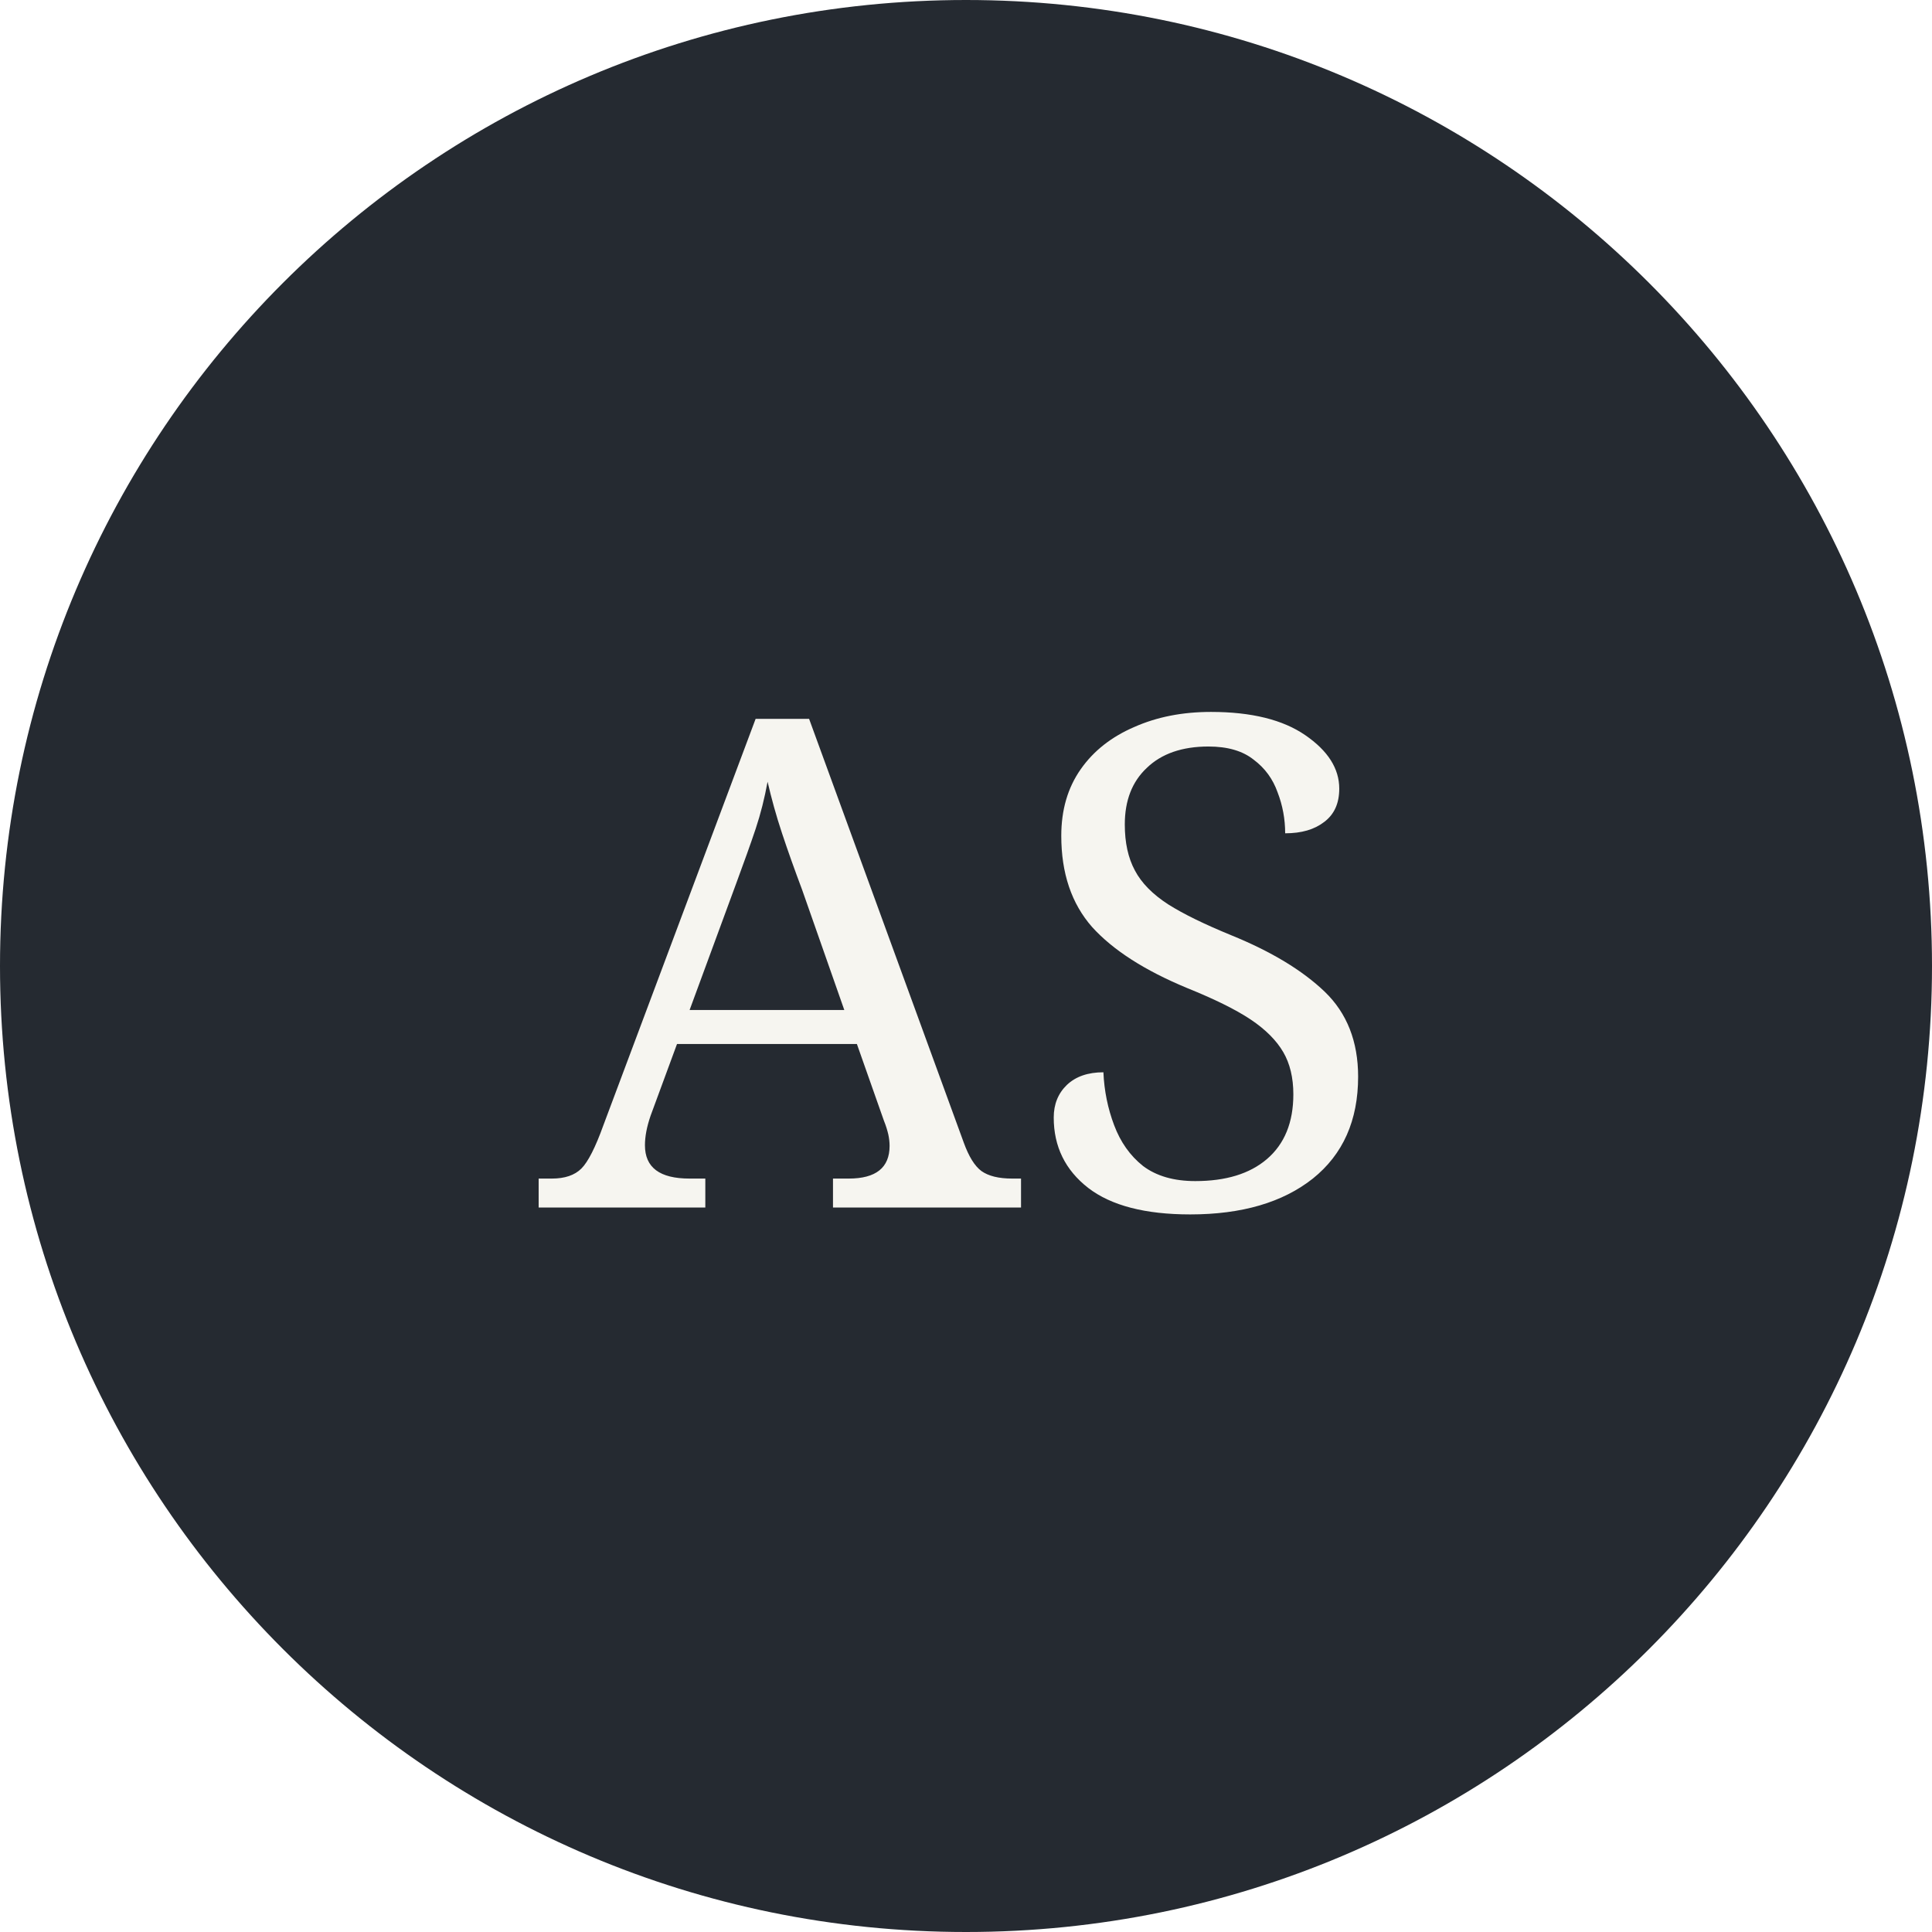
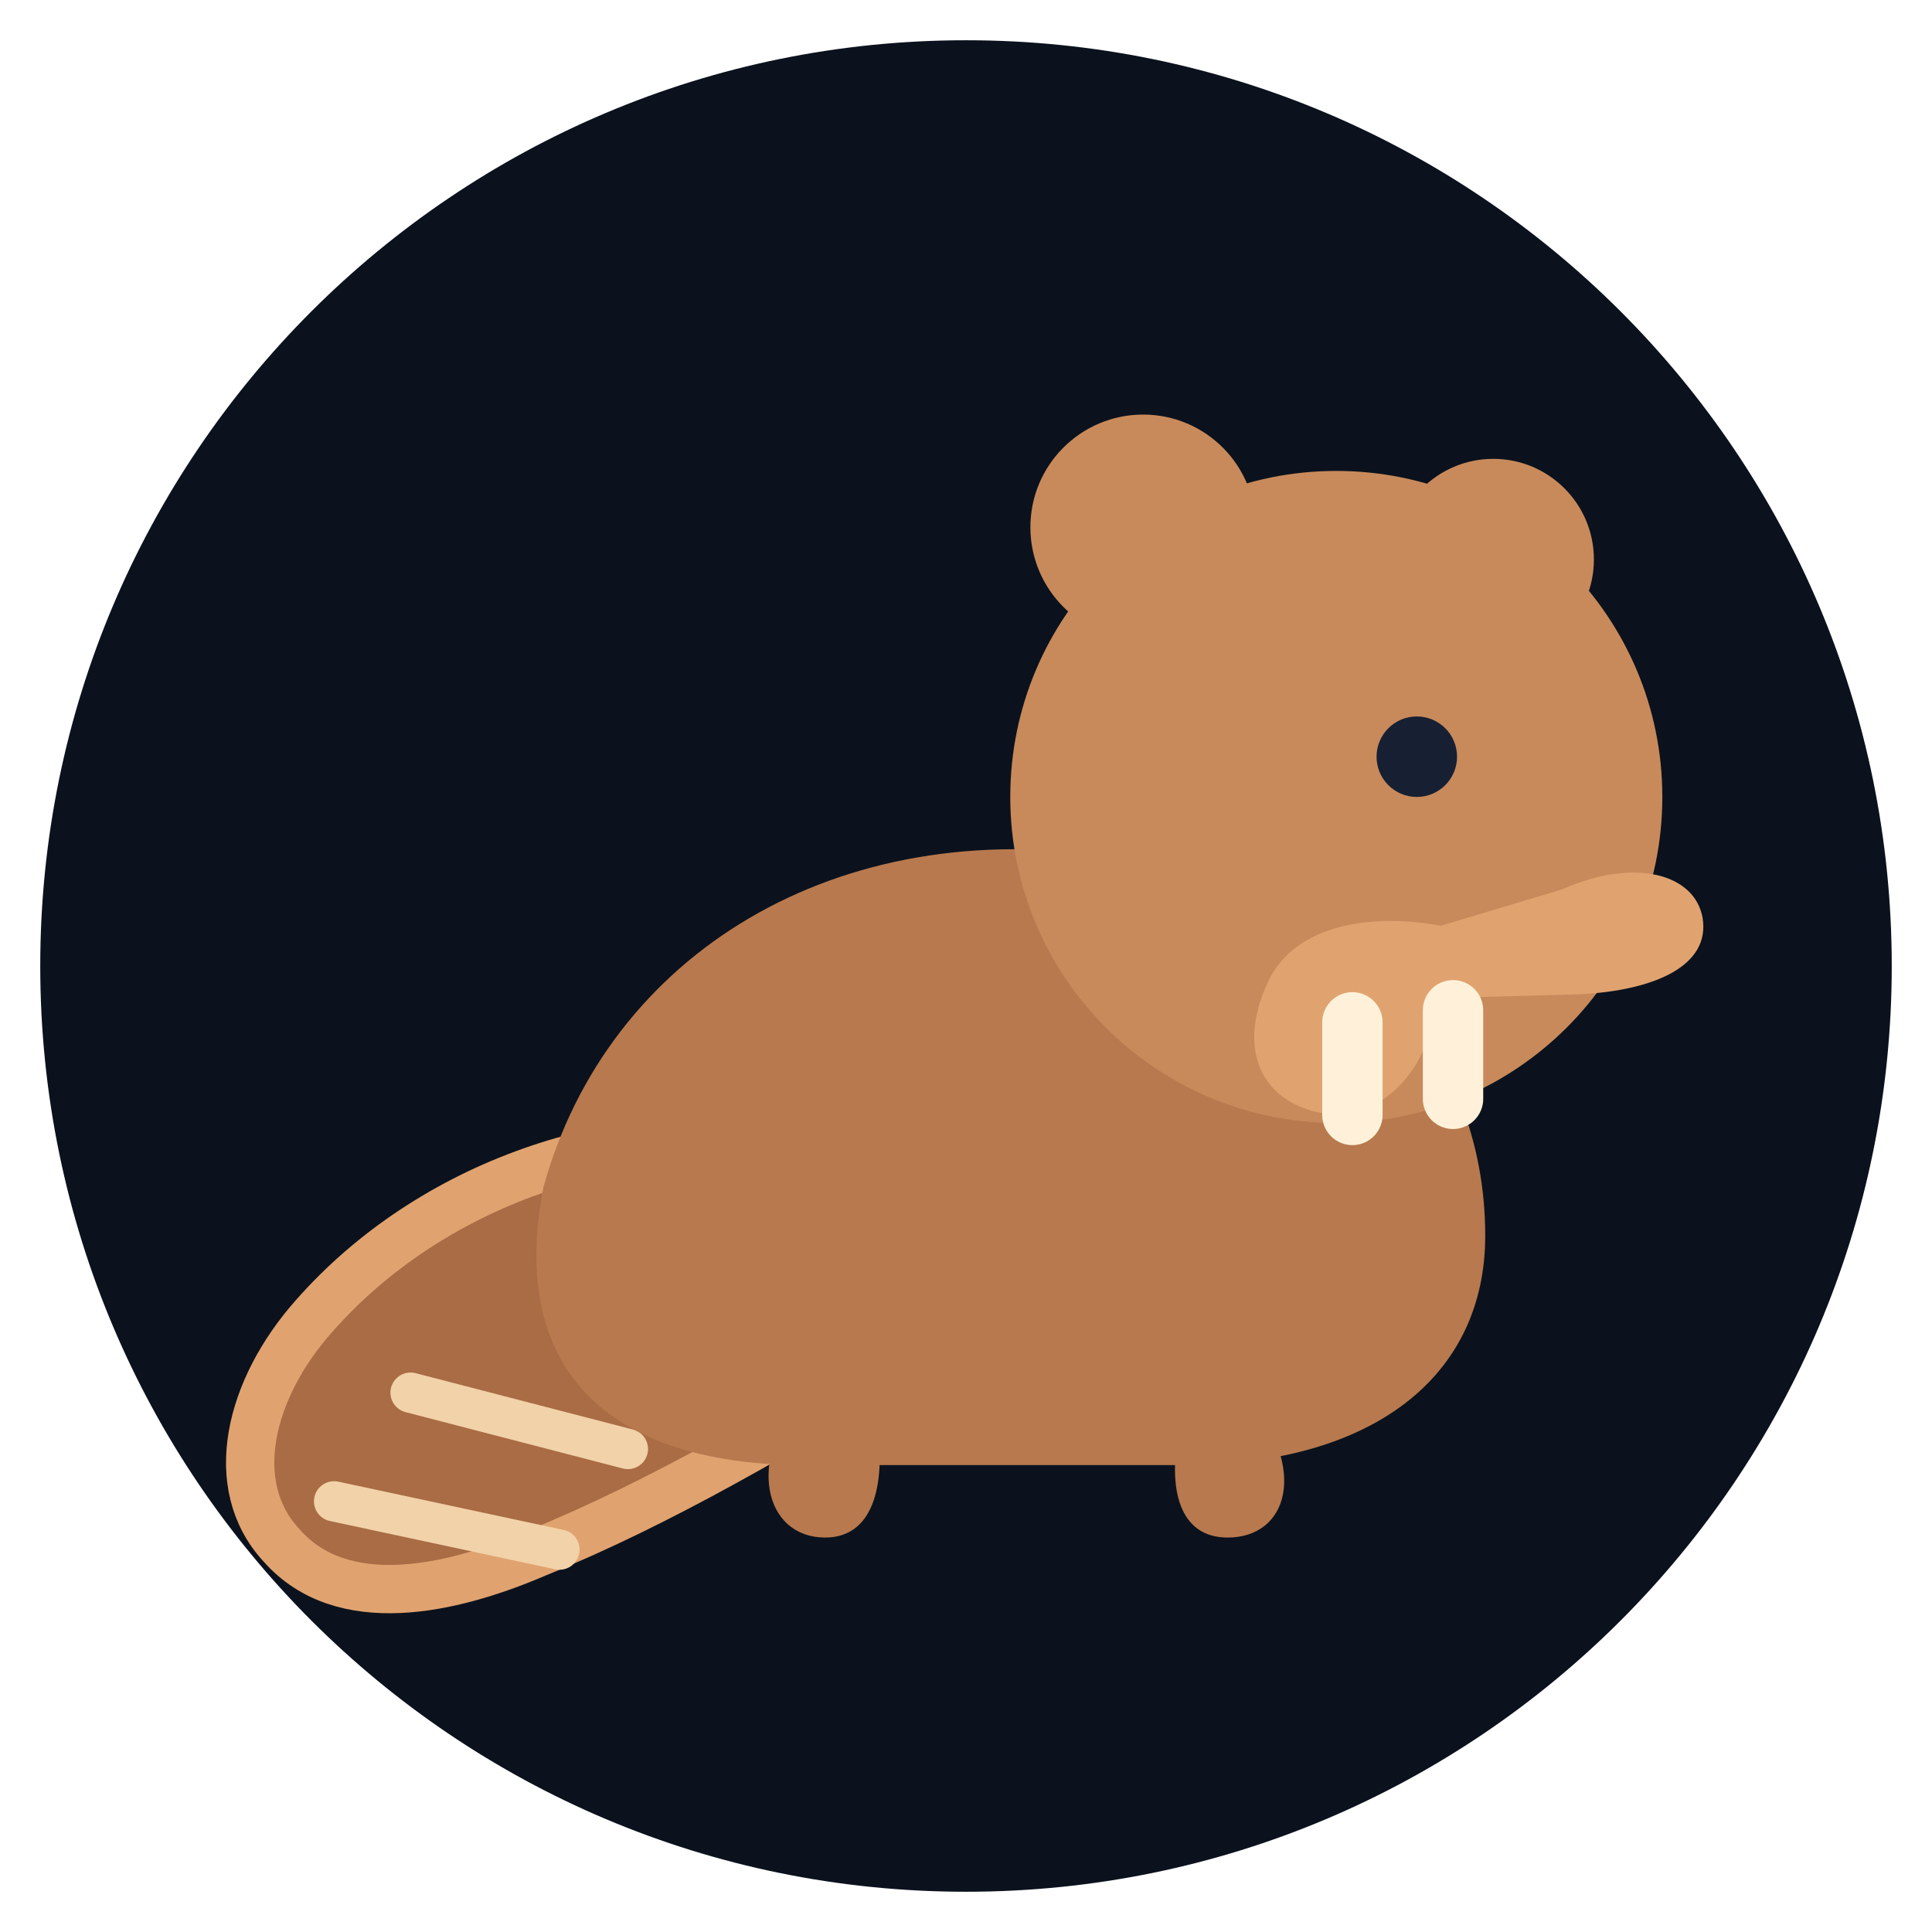
<svg xmlns="http://www.w3.org/2000/svg" viewBox="0 0 48 48">
-   <rect width="48" height="48" rx="24" fill="#252a31" />
-   <text x="24" y="30" fill="#f6f5f0" font-family="Georgia,serif" font-size="17" text-anchor="middle">AS</text>
+   <circle cx="24" cy="24" r="23" fill="#0b121d" />
+   <path d="M19.5 28.5c-4.1-.7-8.8.9-11.7 4.2-1.6 1.8-2.2 4.2-.8 5.7 1.5 1.7 4.2 1.1 6.3.2 3.2-1.3 6.2-3.1 9.2-4.9Z" fill="#a96c45" stroke="#e0a36f" stroke-width="1.2" />
+   <path d="m10.2 34.6 5.4 1.4m-7.3 1.3 5.6 1.2" fill="none" stroke="#f2d2a8" stroke-linecap="round" stroke-width="1" />
+   <path d="M13.5 29.5c1.6-5.8 7.3-9.3 14.2-8.2 5.8.9 9.2 4.7 9.2 9.4 0 3.5-2.8 5.7-7.5 5.7H20c-4.7 0-7.4-2.2-6.5-6.9Z" fill="#b8794e" />
+   <path d="M20 34.5c-1.5 1.8-1 3.7.5 3.7 1.2 0 1.5-1.3 1.3-2.8m9.2-.7c1.5 1.8 1 3.5-.5 3.5-1.2 0-1.5-1.2-1.2-2.7" fill="#b8794e" />
+   <circle cx="33.2" cy="19.8" r="8.1" fill="#c88a5b" />
+   <circle cx="28.4" cy="13.1" r="2.8" fill="#c88a5b" />
+   <circle cx="37.1" cy="13.9" r="2.5" fill="#c88a5b" />
+   <circle cx="35.2" cy="18.8" r="1" fill="#172033" />
+   <path d="M38.8 22.1c1.8-.8 3.3-.4 3.5.7.2 1.2-1.2 1.8-3 1.9l-3.6.1c-.2 2-1.6 3.2-3.1 2.8-1.4-.4-1.8-1.7-1.1-3.2.7-1.5 2.7-1.7 4.3-1.4Z" fill="#e0a36f" />
+   <path d="M33.6 25.4v2.3m2.5-2.6v2.2" stroke="#fff1d9" stroke-linecap="round" stroke-width="1.5" />
</svg>
